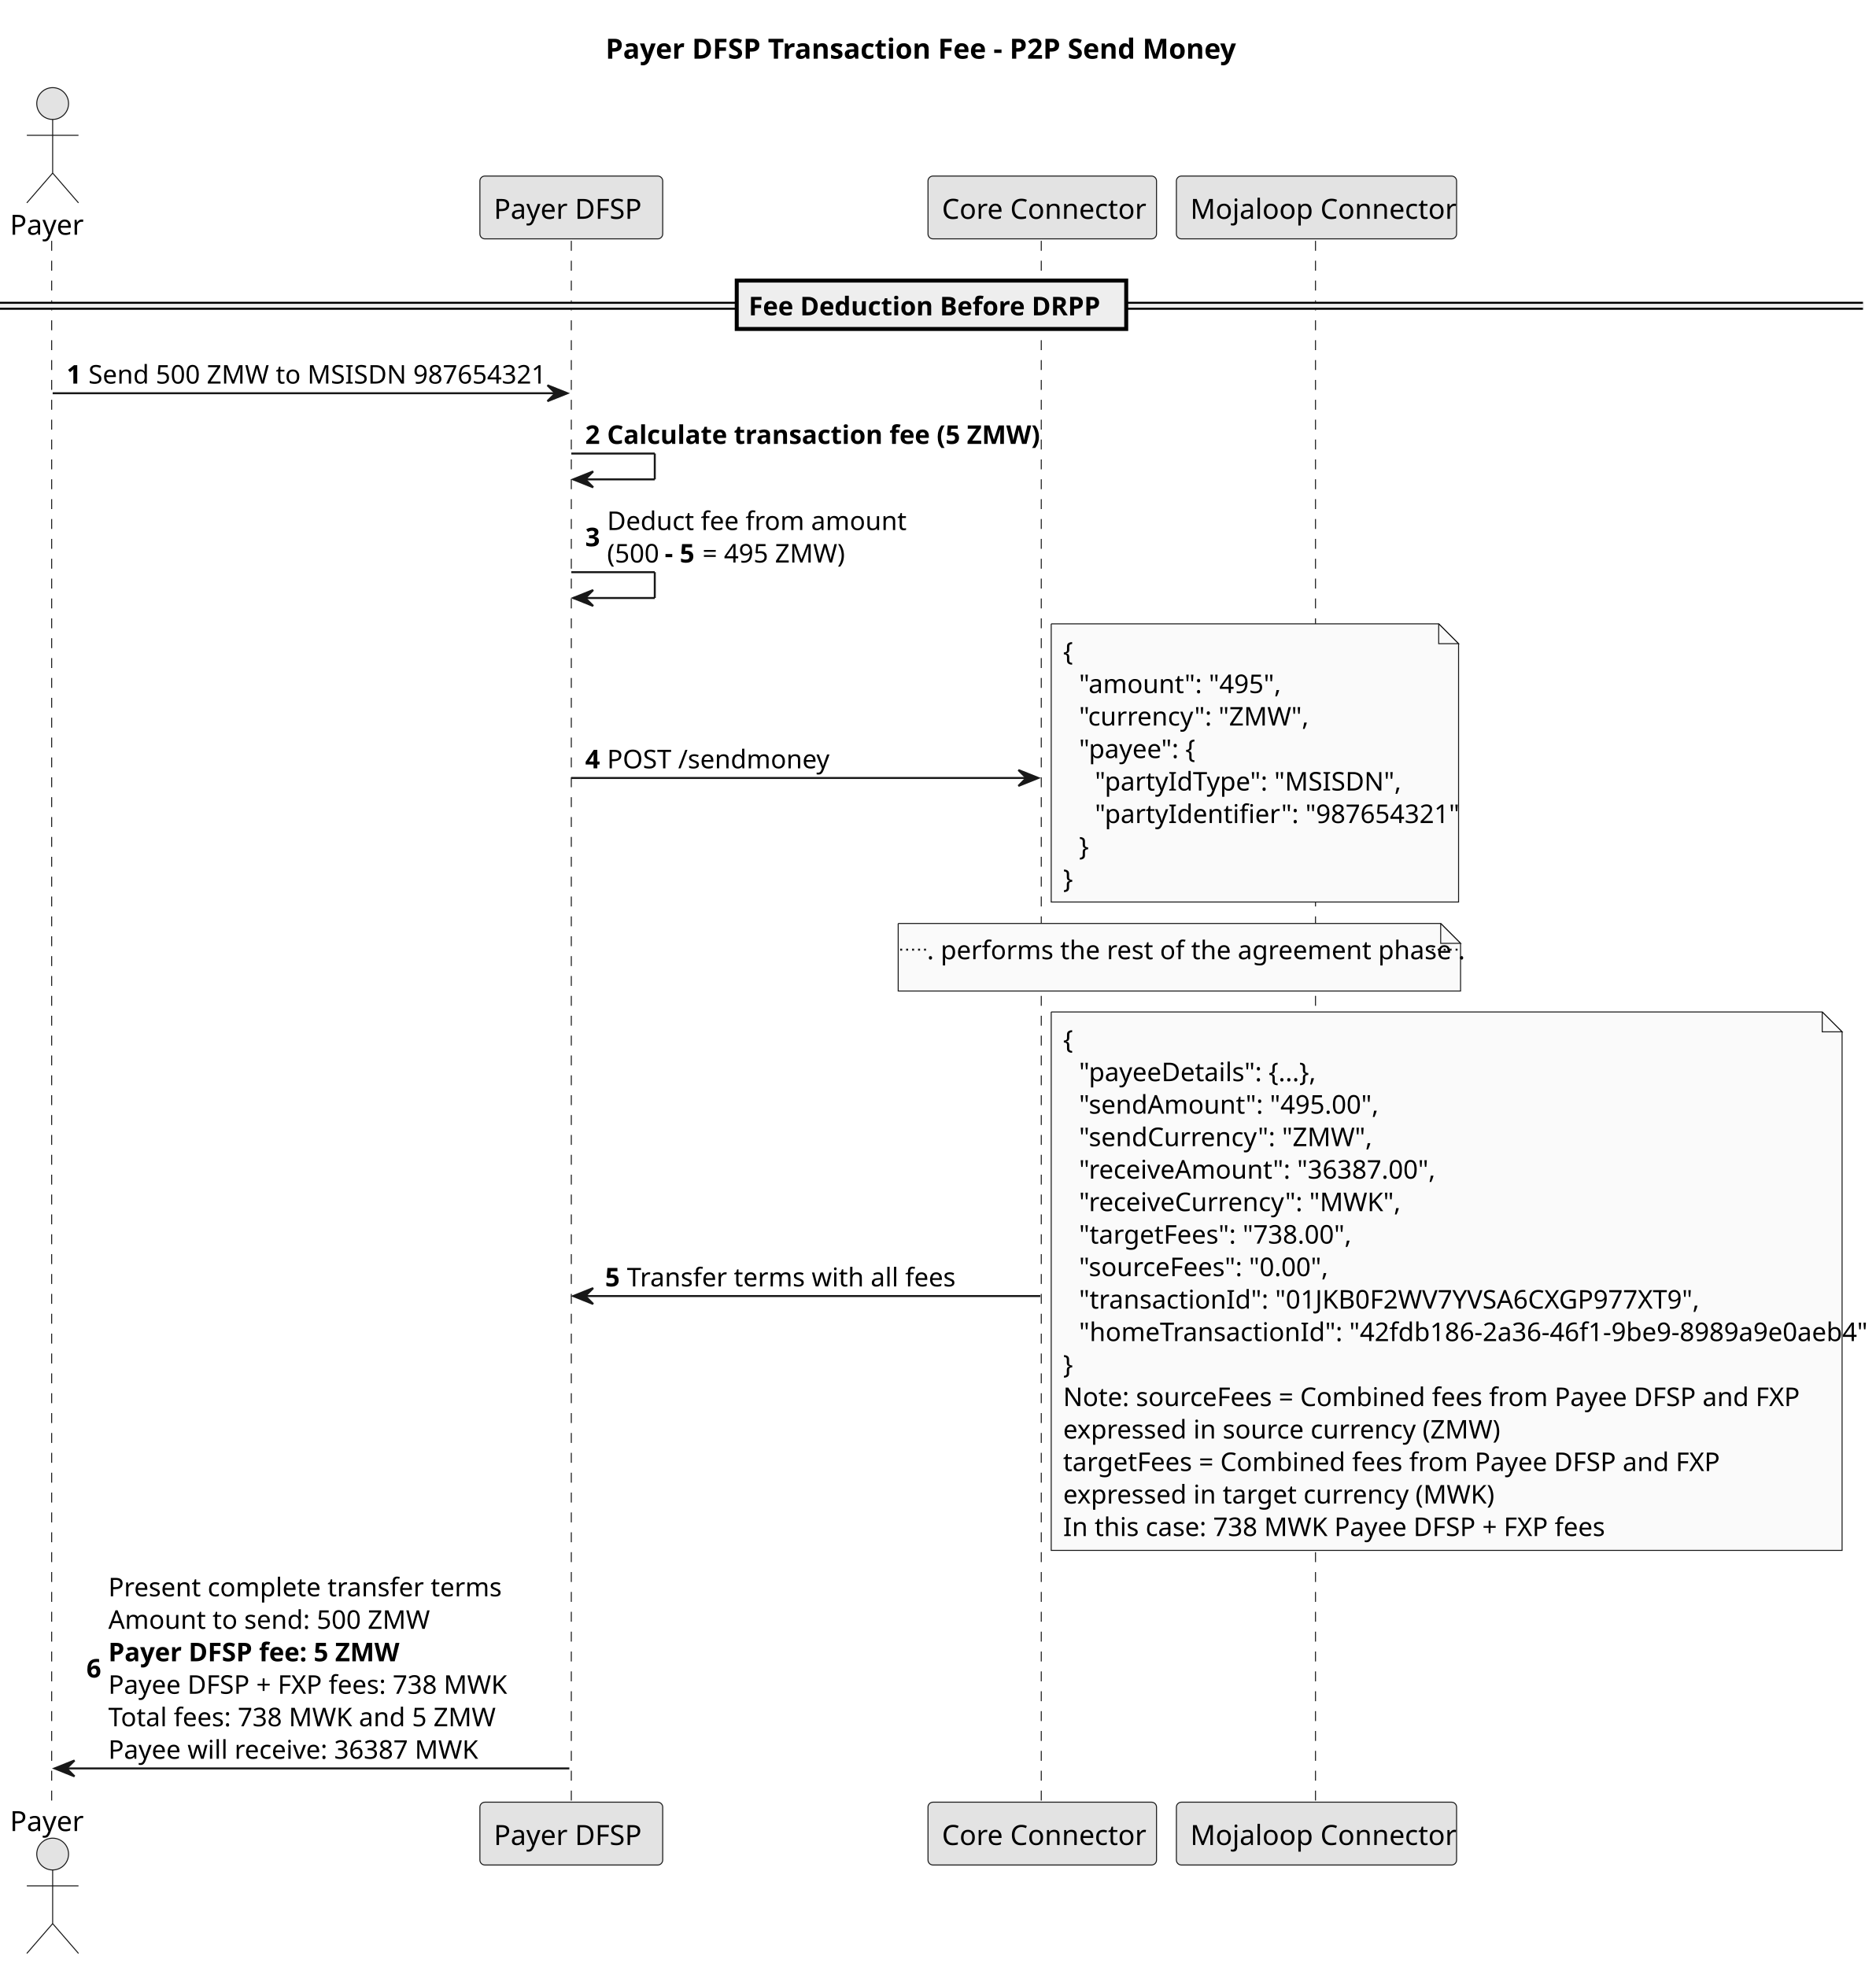
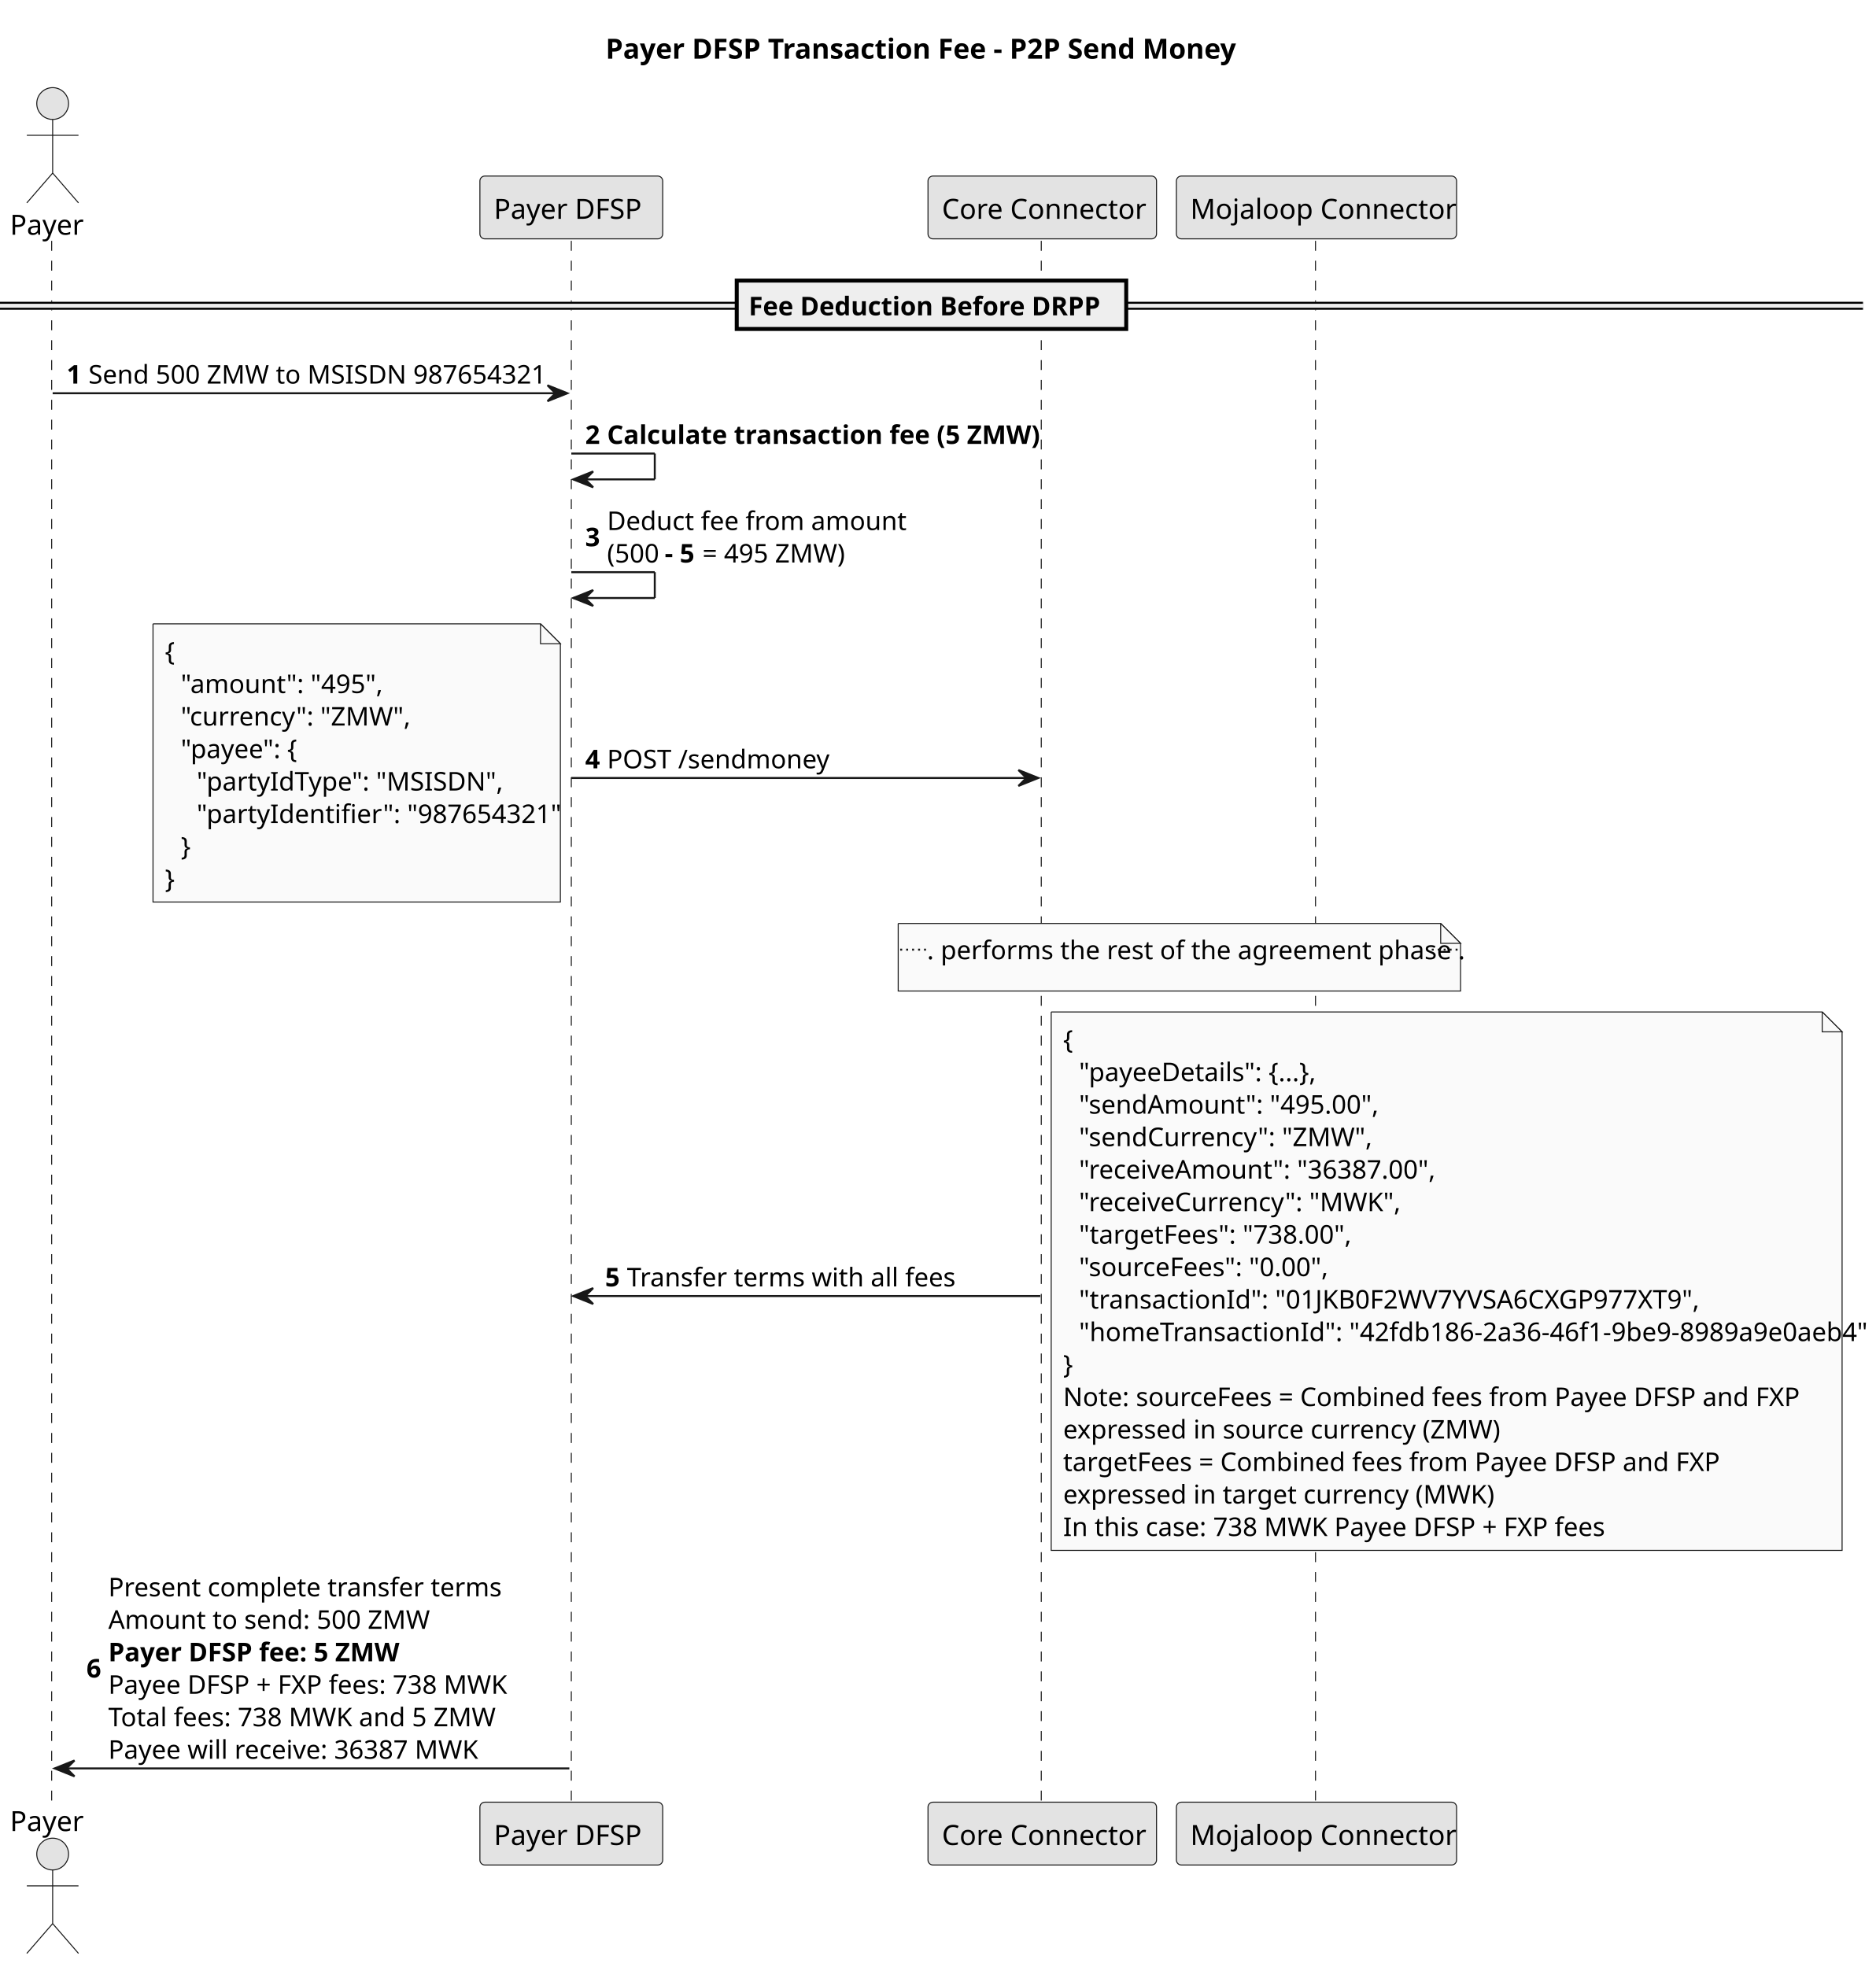
<svg xmlns="http://www.w3.org/2000/svg" contentStyleType="text/css" height="990px" preserveAspectRatio="none" style="width:944px;height:990px;background:#FFFFFF;" version="1.1" viewBox="0 0 944 990" width="944px" zoomAndPan="magnify">
  <defs />
  <g>
    <text fill="#000000" font-family="sans-serif" font-size="14" font-weight="bold" lengthAdjust="spacing" textLength="327" x="304.75" y="29.533">Payer DFSP Transaction Fee - P2P Send Money</text>
    <line style="stroke:#181818;stroke-width:0.5;stroke-dasharray:5.0,5.0;" x1="26" x2="26" y1="121.219" y2="908.051" />
    <line style="stroke:#181818;stroke-width:0.5;stroke-dasharray:5.0,5.0;" x1="287.5" x2="287.5" y1="121.219" y2="908.051" />
    <line style="stroke:#181818;stroke-width:0.5;stroke-dasharray:5.0,5.0;" x1="524" x2="524" y1="121.219" y2="908.051" />
    <line style="stroke:#181818;stroke-width:0.5;stroke-dasharray:5.0,5.0;" x1="662" x2="662" y1="121.219" y2="908.051" />
    <text fill="#000000" font-family="sans-serif" font-size="14" lengthAdjust="spacing" textLength="37" x="5" y="118.143">Payer</text>
    <ellipse cx="26.5" cy="52.109" fill="#E3E3E3" rx="8" ry="8" style="stroke:#181818;stroke-width:0.5;" />
    <path d="M26.5,60.109 L26.5,87.109 M13.5,68.109 L39.5,68.109 M26.5,87.109 L13.5,102.109 M26.5,87.109 L39.5,102.109 " fill="none" style="stroke:#181818;stroke-width:0.5;" />
    <text fill="#000000" font-family="sans-serif" font-size="14" lengthAdjust="spacing" textLength="37" x="5" y="921.584">Payer</text>
    <ellipse cx="26.5" cy="933.16" fill="#E3E3E3" rx="8" ry="8" style="stroke:#181818;stroke-width:0.5;" />
    <path d="M26.5,941.16 L26.5,968.16 M13.5,949.16 L39.5,949.16 M26.5,968.16 L13.5,983.16 M26.5,968.16 L39.5,983.16 " fill="none" style="stroke:#181818;stroke-width:0.5;" />
    <rect fill="#E3E3E3" height="31.609" rx="2.5" ry="2.5" style="stroke:#181818;stroke-width:0.5;" width="92" x="241.5" y="88.609" />
    <text fill="#000000" font-family="sans-serif" font-size="14" lengthAdjust="spacing" textLength="78" x="248.5" y="110.143">Payer DFSP</text>
    <rect fill="#E3E3E3" height="31.609" rx="2.5" ry="2.5" style="stroke:#181818;stroke-width:0.5;" width="92" x="241.5" y="907.051" />
    <text fill="#000000" font-family="sans-serif" font-size="14" lengthAdjust="spacing" textLength="78" x="248.5" y="928.584">Payer DFSP</text>
    <rect fill="#E3E3E3" height="31.609" rx="2.5" ry="2.5" style="stroke:#181818;stroke-width:0.5;" width="115" x="467" y="88.609" />
    <text fill="#000000" font-family="sans-serif" font-size="14" lengthAdjust="spacing" textLength="101" x="474" y="110.143">Core Connector</text>
    <rect fill="#E3E3E3" height="31.609" rx="2.5" ry="2.5" style="stroke:#181818;stroke-width:0.5;" width="115" x="467" y="907.051" />
    <text fill="#000000" font-family="sans-serif" font-size="14" lengthAdjust="spacing" textLength="101" x="474" y="928.584">Core Connector</text>
    <rect fill="#E3E3E3" height="31.609" rx="2.5" ry="2.5" style="stroke:#181818;stroke-width:0.5;" width="141" x="592" y="88.609" />
    <text fill="#000000" font-family="sans-serif" font-size="14" lengthAdjust="spacing" textLength="127" x="599" y="110.143">Mojaloop Connector</text>
    <rect fill="#E3E3E3" height="31.609" rx="2.5" ry="2.5" style="stroke:#181818;stroke-width:0.5;" width="141" x="592" y="907.051" />
    <text fill="#000000" font-family="sans-serif" font-size="14" lengthAdjust="spacing" textLength="127" x="599" y="928.584">Mojaloop Connector</text>
    <rect fill="#EEEEEE" height="3" style="stroke:#EEEEEE;stroke-width:1.0;" width="937.5" x="0" y="152.394" />
    <line style="stroke:#000000;stroke-width:1.0;" x1="0" x2="937.5" y1="152.394" y2="152.394" />
    <line style="stroke:#000000;stroke-width:1.0;" x1="0" x2="937.5" y1="155.394" y2="155.394" />
    <rect fill="#EEEEEE" height="24.352" style="stroke:#000000;stroke-width:2.0;" width="196" x="370.75" y="141.219" />
    <text fill="#000000" font-family="sans-serif" font-size="13" font-weight="bold" lengthAdjust="spacing" textLength="178" x="376.75" y="158.714">Fee Deduction Before DRPP</text>
    <polygon fill="#181818" points="275.5,193.922,285.5,197.922,275.5,201.922,279.5,197.922" style="stroke:#181818;stroke-width:1.0;" />
    <line style="stroke:#181818;stroke-width:1.0;" x1="26.5" x2="281.5" y1="197.922" y2="197.922" />
    <text fill="#000000" font-family="sans-serif" font-size="13" font-weight="bold" lengthAdjust="spacing" textLength="7" x="33.5" y="193.065">1</text>
    <text fill="#000000" font-family="sans-serif" font-size="13" lengthAdjust="spacing" textLength="226" x="44.5" y="193.065">Send 500 ZMW to MSISDN 987654321</text>
    <line style="stroke:#181818;stroke-width:1.0;" x1="287.5" x2="329.5" y1="228.273" y2="228.273" />
    <line style="stroke:#181818;stroke-width:1.0;" x1="329.5" x2="329.5" y1="228.273" y2="241.273" />
    <line style="stroke:#181818;stroke-width:1.0;" x1="288.5" x2="329.5" y1="241.273" y2="241.273" />
    <polygon fill="#181818" points="298.5,237.273,288.5,241.273,298.5,245.273,294.5,241.273" style="stroke:#181818;stroke-width:1.0;" />
    <text fill="#000000" font-family="sans-serif" font-size="13" font-weight="bold" lengthAdjust="spacing" textLength="7" x="294.5" y="223.417">2</text>
    <text fill="#000000" font-family="sans-serif" font-size="13" font-weight="bold" lengthAdjust="spacing" textLength="212" x="305.5" y="223.417">Calculate transaction fee (5 ZMW)</text>
    <line style="stroke:#181818;stroke-width:1.0;" x1="287.5" x2="329.5" y1="287.977" y2="287.977" />
    <line style="stroke:#181818;stroke-width:1.0;" x1="329.5" x2="329.5" y1="287.977" y2="300.977" />
    <line style="stroke:#181818;stroke-width:1.0;" x1="288.5" x2="329.5" y1="300.977" y2="300.977" />
    <polygon fill="#181818" points="298.5,296.977,288.5,300.977,298.5,304.977,294.5,300.977" style="stroke:#181818;stroke-width:1.0;" />
    <text fill="#000000" font-family="sans-serif" font-size="13" font-weight="bold" lengthAdjust="spacing" textLength="7" x="294.5" y="274.944">3</text>
    <text fill="#000000" font-family="sans-serif" font-size="13" lengthAdjust="spacing" textLength="138" x="305.5" y="266.769">Deduct fee from amount</text>
    <text fill="#000000" font-family="sans-serif" font-size="13" lengthAdjust="spacing" textLength="25" x="305.5" y="283.12">(500</text>
    <text fill="#000000" font-family="sans-serif" font-size="13" font-weight="bold" lengthAdjust="spacing" textLength="15" x="334.5" y="283.12">- 5</text>
    <text fill="#000000" font-family="sans-serif" font-size="13" lengthAdjust="spacing" textLength="72" x="353.5" y="283.12">= 495 ZMW)</text>
    <polygon fill="#181818" points="512.5,387.559,522.5,391.559,512.5,395.559,516.5,391.559" style="stroke:#181818;stroke-width:1.0;" />
    <line style="stroke:#181818;stroke-width:1.0;" x1="287.5" x2="518.5" y1="391.559" y2="391.559" />
    <text fill="#000000" font-family="sans-serif" font-size="13" font-weight="bold" lengthAdjust="spacing" textLength="7" x="294.5" y="386.702">4</text>
    <text fill="#000000" font-family="sans-serif" font-size="13" lengthAdjust="spacing" textLength="110" x="305.5" y="386.702">POST /sendmoney</text>
-     <path d="M529,313.977 L529,453.977 L734,453.977 L734,323.977 L724,313.977 L529,313.977 " fill="#FAFAFA" style="stroke:#181818;stroke-width:0.5;" />
-     <path d="M724,313.977 L724,323.977 L734,323.977 L724,313.977 " fill="#FAFAFA" style="stroke:#181818;stroke-width:0.5;" />
-     <text fill="#000000" font-family="sans-serif" font-size="13" lengthAdjust="spacing" textLength="4" x="535" y="332.472">{</text>
-     <text fill="#000000" font-family="sans-serif" font-size="13" lengthAdjust="spacing" textLength="96" x="543" y="348.823">"amount": "495",</text>
-     <text fill="#000000" font-family="sans-serif" font-size="13" lengthAdjust="spacing" textLength="113" x="543" y="365.175">"currency": "ZMW",</text>
-     <text fill="#000000" font-family="sans-serif" font-size="13" lengthAdjust="spacing" textLength="57" x="543" y="381.526">"payee": {</text>
-     <text fill="#000000" font-family="sans-serif" font-size="13" lengthAdjust="spacing" textLength="149" x="551" y="397.878">"partyIdType": "MSISDN",</text>
-     <text fill="#000000" font-family="sans-serif" font-size="13" lengthAdjust="spacing" textLength="168" x="551" y="414.229">"partyIdentifier": "987654321"</text>
-     <text fill="#000000" font-family="sans-serif" font-size="13" lengthAdjust="spacing" textLength="4" x="543" y="430.581">}</text>
-     <text fill="#000000" font-family="sans-serif" font-size="13" lengthAdjust="spacing" textLength="4" x="535" y="446.933">}</text>
+     <path d="M77,313.977 L77,453.977 L282,453.977 L282,323.977 L272,313.977 L77,313.977 " fill="#FAFAFA" style="stroke:#181818;stroke-width:0.5;" />
+     <path d="M272,313.977 L272,323.977 L282,323.977 L272,313.977 " fill="#FAFAFA" style="stroke:#181818;stroke-width:0.5;" />
+     <text fill="#000000" font-family="sans-serif" font-size="13" lengthAdjust="spacing" textLength="4" x="83" y="332.472">{</text>
+     <text fill="#000000" font-family="sans-serif" font-size="13" lengthAdjust="spacing" textLength="96" x="91" y="348.823">"amount": "495",</text>
+     <text fill="#000000" font-family="sans-serif" font-size="13" lengthAdjust="spacing" textLength="113" x="91" y="365.175">"currency": "ZMW",</text>
+     <text fill="#000000" font-family="sans-serif" font-size="13" lengthAdjust="spacing" textLength="57" x="91" y="381.526">"payee": {</text>
+     <text fill="#000000" font-family="sans-serif" font-size="13" lengthAdjust="spacing" textLength="149" x="99" y="397.878">"partyIdType": "MSISDN",</text>
+     <text fill="#000000" font-family="sans-serif" font-size="13" lengthAdjust="spacing" textLength="168" x="99" y="414.229">"partyIdentifier": "987654321"</text>
+     <text fill="#000000" font-family="sans-serif" font-size="13" lengthAdjust="spacing" textLength="4" x="91" y="430.581">}</text>
+     <text fill="#000000" font-family="sans-serif" font-size="13" lengthAdjust="spacing" textLength="4" x="83" y="446.933">}</text>
    <path d="M452,464.789 L452,498.789 L735,498.789 L735,474.789 L725,464.789 L452,464.789 " fill="#FAFAFA" style="stroke:#181818;stroke-width:0.5;" />
    <path d="M725,464.789 L725,474.789 L735,474.789 L725,464.789 " fill="#FAFAFA" style="stroke:#181818;stroke-width:0.5;" />
    <line style="stroke:#181818;stroke-width:1.0;stroke-dasharray:1.0,2.0;" x1="453" x2="466.5" y1="477.965" y2="477.965" />
    <text fill="#000000" font-family="sans-serif" font-size="13" lengthAdjust="spacing" textLength="254" x="466.5" y="482.784">. performs the rest of the agreement phase .</text>
    <line style="stroke:#181818;stroke-width:1.0;stroke-dasharray:1.0,2.0;" x1="720.5" x2="734" y1="477.965" y2="477.965" />
    <polygon fill="#181818" points="298.5,648.305,288.5,652.305,298.5,656.305,294.5,652.305" style="stroke:#181818;stroke-width:1.0;" />
    <line style="stroke:#181818;stroke-width:1.0;" x1="292.5" x2="523.5" y1="652.305" y2="652.305" />
    <text fill="#000000" font-family="sans-serif" font-size="13" font-weight="bold" lengthAdjust="spacing" textLength="7" x="304.5" y="647.448">5</text>
    <text fill="#000000" font-family="sans-serif" font-size="13" lengthAdjust="spacing" textLength="155" x="315.5" y="647.448">Transfer terms with all fees</text>
    <path d="M529,509.316 L529,780.316 L927,780.316 L927,519.316 L917,509.316 L529,509.316 " fill="#FAFAFA" style="stroke:#181818;stroke-width:0.5;" />
    <path d="M917,509.316 L917,519.316 L927,519.316 L917,509.316 " fill="#FAFAFA" style="stroke:#181818;stroke-width:0.5;" />
    <text fill="#000000" font-family="sans-serif" font-size="13" lengthAdjust="spacing" textLength="4" x="535" y="527.812">{</text>
    <text fill="#000000" font-family="sans-serif" font-size="13" lengthAdjust="spacing" textLength="117" x="543" y="544.163">"payeeDetails": {...},</text>
    <text fill="#000000" font-family="sans-serif" font-size="13" lengthAdjust="spacing" textLength="144" x="543" y="560.515">"sendAmount": "495.00",</text>
    <text fill="#000000" font-family="sans-serif" font-size="13" lengthAdjust="spacing" textLength="143" x="543" y="576.866">"sendCurrency": "ZMW",</text>
    <text fill="#000000" font-family="sans-serif" font-size="13" lengthAdjust="spacing" textLength="170" x="543" y="593.218">"receiveAmount": "36387.00",</text>
    <text fill="#000000" font-family="sans-serif" font-size="13" lengthAdjust="spacing" textLength="157" x="543" y="609.569">"receiveCurrency": "MWK",</text>
    <text fill="#000000" font-family="sans-serif" font-size="13" lengthAdjust="spacing" textLength="133" x="543" y="625.921">"targetFees": "738.00",</text>
    <text fill="#000000" font-family="sans-serif" font-size="13" lengthAdjust="spacing" textLength="125" x="543" y="642.273">"sourceFees": "0.00",</text>
    <text fill="#000000" font-family="sans-serif" font-size="13" lengthAdjust="spacing" textLength="315" x="543" y="658.624">"transactionId": "01JKB0F2WV7YVSA6CXGP977XT9",</text>
    <text fill="#000000" font-family="sans-serif" font-size="13" lengthAdjust="spacing" textLength="369" x="543" y="674.976">"homeTransactionId": "42fdb186-2a36-46f1-9be9-8989a9e0aeb4"</text>
    <text fill="#000000" font-family="sans-serif" font-size="13" lengthAdjust="spacing" textLength="4" x="535" y="691.327">}</text>
    <text fill="#000000" font-family="sans-serif" font-size="13" lengthAdjust="spacing" textLength="367" x="535" y="707.679">Note: sourceFees = Combined fees from Payee DFSP and FXP</text>
    <text fill="#000000" font-family="sans-serif" font-size="13" lengthAdjust="spacing" textLength="214" x="535" y="724.03">expressed in source currency (ZMW)</text>
    <text fill="#000000" font-family="sans-serif" font-size="13" lengthAdjust="spacing" textLength="326" x="535" y="740.382">targetFees = Combined fees from Payee DFSP and FXP</text>
    <text fill="#000000" font-family="sans-serif" font-size="13" lengthAdjust="spacing" textLength="210" x="535" y="756.733">expressed in target currency (MWK)</text>
    <text fill="#000000" font-family="sans-serif" font-size="13" lengthAdjust="spacing" textLength="281" x="535" y="773.085">In this case: 738 MWK Payee DFSP + FXP fees</text>
    <polygon fill="#181818" points="37.5,886.051,27.5,890.051,37.5,894.051,33.5,890.051" style="stroke:#181818;stroke-width:1.0;" />
    <line style="stroke:#181818;stroke-width:1.0;" x1="31.5" x2="286.5" y1="890.051" y2="890.051" />
    <text fill="#000000" font-family="sans-serif" font-size="13" font-weight="bold" lengthAdjust="spacing" textLength="7" x="43.5" y="844.315">6</text>
    <text fill="#000000" font-family="sans-serif" font-size="13" lengthAdjust="spacing" textLength="186" x="54.5" y="803.437">Present complete transfer terms</text>
    <text fill="#000000" font-family="sans-serif" font-size="13" lengthAdjust="spacing" textLength="156" x="54.5" y="819.788">Amount to send: 500 ZMW</text>
    <text fill="#000000" font-family="sans-serif" font-size="13" font-weight="bold" lengthAdjust="spacing" textLength="150" x="54.5" y="836.14">Payer DFSP fee: 5 ZMW</text>
    <text fill="#000000" font-family="sans-serif" font-size="13" lengthAdjust="spacing" textLength="210" x="54.5" y="852.491">Payee DFSP + FXP fees: 738 MWK</text>
    <text fill="#000000" font-family="sans-serif" font-size="13" lengthAdjust="spacing" textLength="193" x="54.5" y="868.843">Total fees: 738 MWK and 5 ZMW</text>
    <text fill="#000000" font-family="sans-serif" font-size="13" lengthAdjust="spacing" textLength="183" x="54.5" y="885.194">Payee will receive: 36387 MWK</text>
  </g>
</svg>
